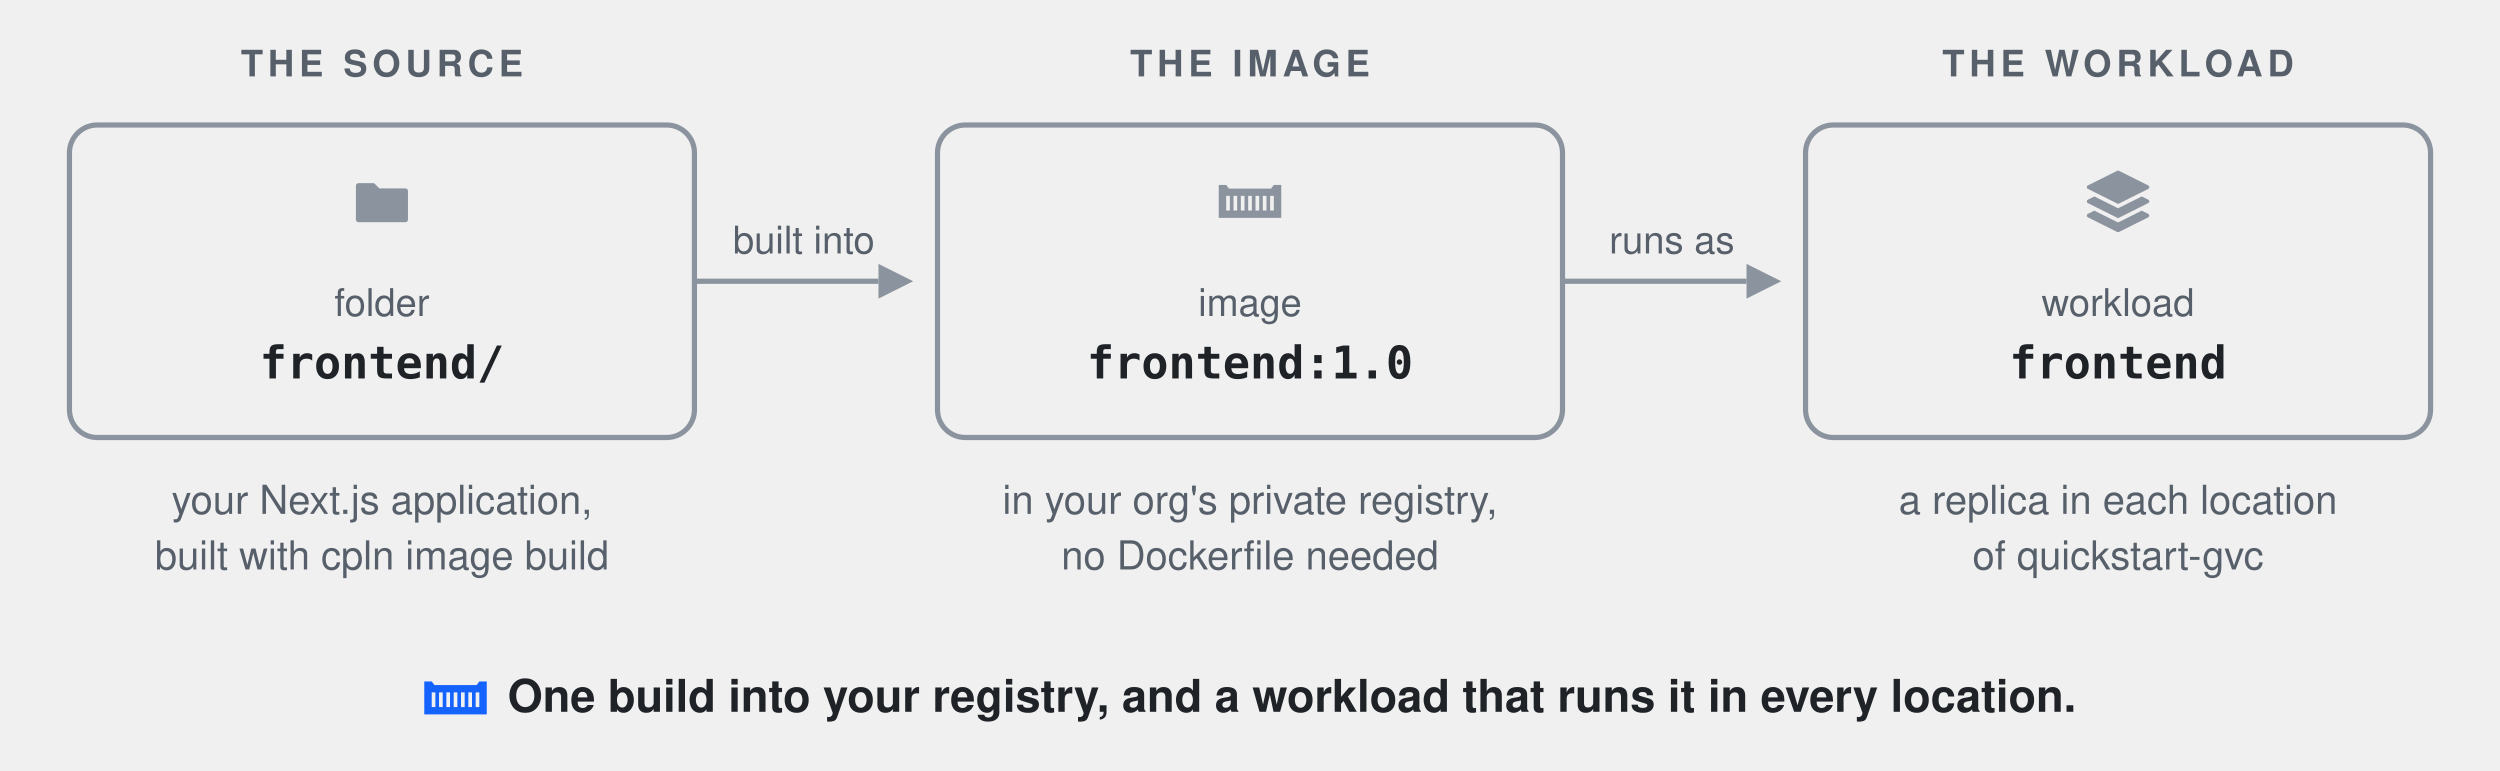
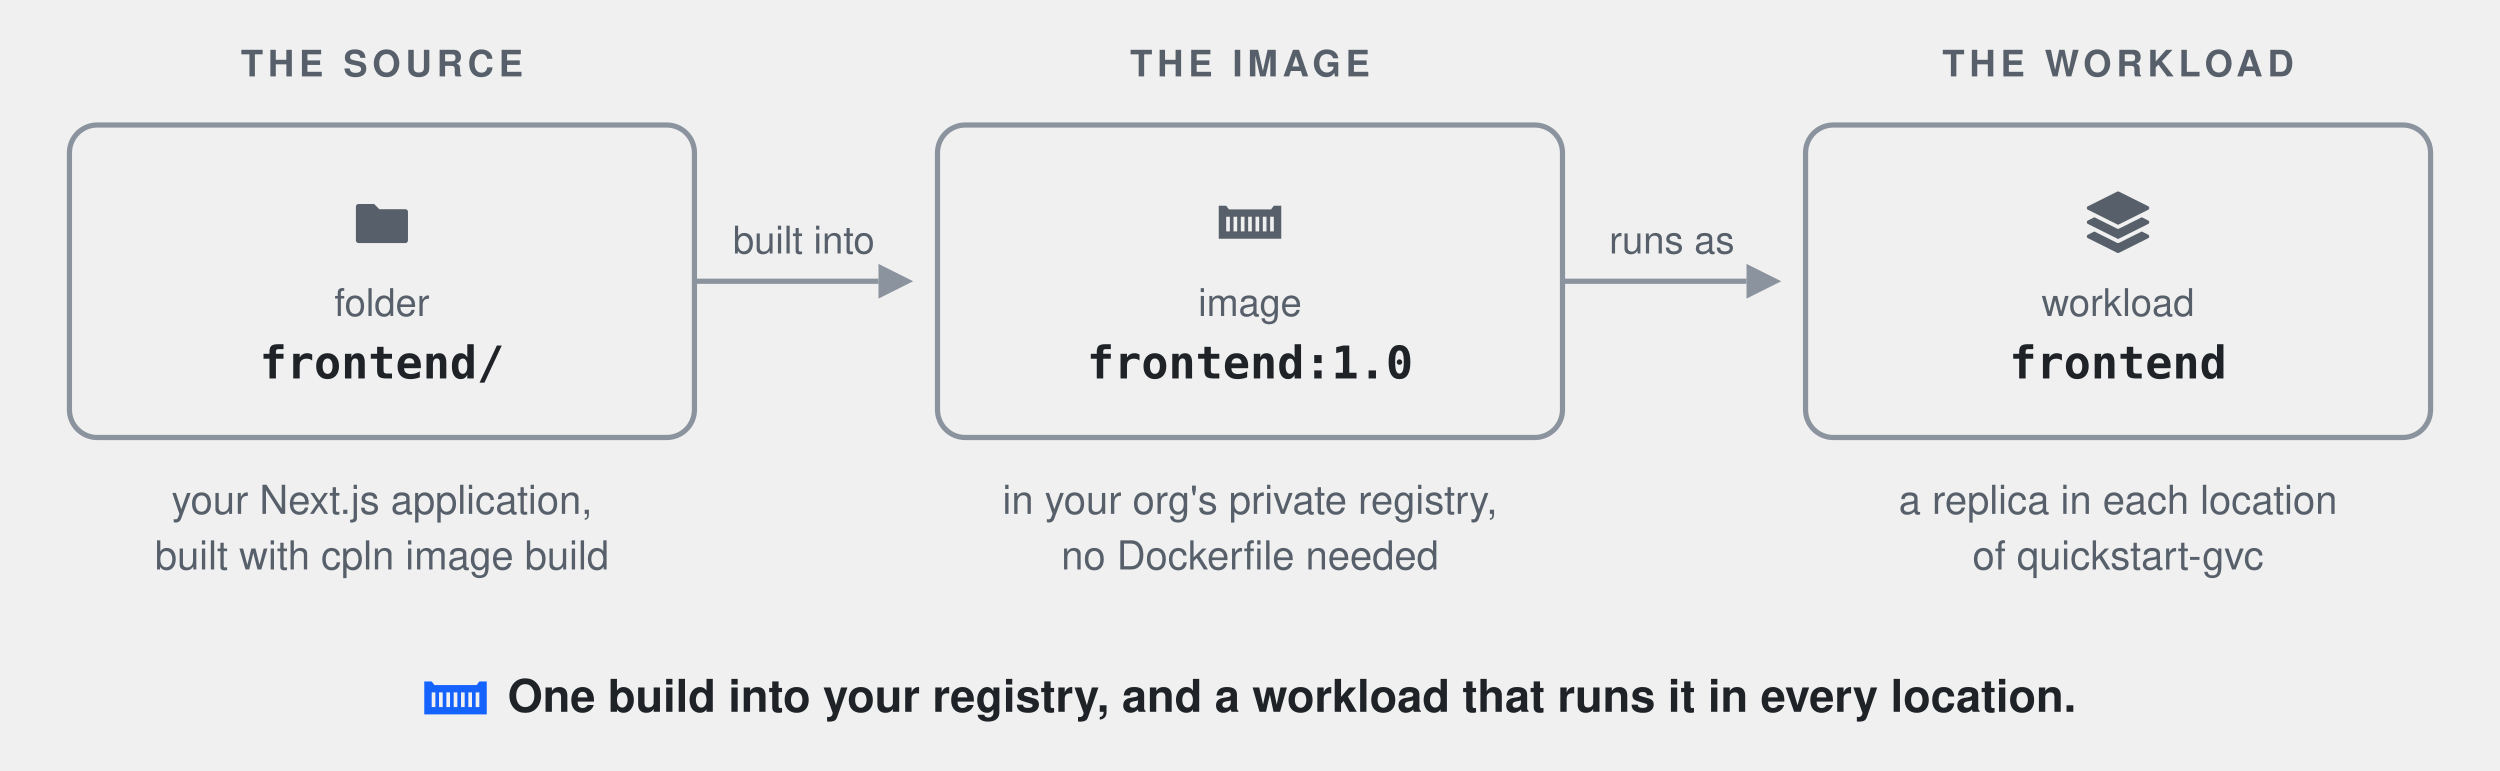
<svg xmlns="http://www.w3.org/2000/svg" viewBox="0 0 720 222" role="img" aria-label="The source folder frontend is built into the image frontend:1.0 in the org's private registry, and the image runs as the workload frontend. One build into your registry, and a workload that runs it in every location.">
  <style>
  .box{fill:none;stroke:#8b949e;stroke-width:1.5}
  .lbl{fill:#57606a;font:600 10.5px ui-sans-serif,-apple-system,"Segoe UI",Helvetica,Arial,sans-serif;letter-spacing:1.4px}
  .kind{fill:#57606a;font:400 11px ui-sans-serif,-apple-system,"Segoe UI",Helvetica,Arial,sans-serif}
  .val{fill:#1f2328;font:600 13px SFMono-Regular,Menlo,Consolas,monospace}
  .vals{fill:#1f2328;font:600 12px SFMono-Regular,Menlo,Consolas,monospace}
  .sub{fill:#57606a;font:400 11.5px ui-sans-serif,-apple-system,"Segoe UI",Helvetica,Arial,sans-serif}
  .sum{fill:#1f2328;font:600 13px ui-sans-serif,-apple-system,"Segoe UI",Helvetica,Arial,sans-serif}
  .chp{fill:#1563ff;font:600 10.5px SFMono-Regular,Menlo,Consolas,monospace}
  .chipbox{fill:none;stroke:#1563ff;stroke-width:1.25}
  .line{stroke:#8b949e;stroke-width:1.5;fill:none}
  .head{fill:#8b949e}
-   .ico{fill:#8b949e}
+   .ico{fill:#57606a}
  .icop{fill:#1563ff}
-   .pulse{stroke:#8b949e;stroke-width:2;fill:none;stroke-linecap:round;stroke-linejoin:round}
+   .pulse{stroke:#57606a;stroke-width:2;fill:none;stroke-linecap:round;stroke-linejoin:round}
  .awsl{fill:#1f2328}
  .badge{fill:#1563ff}
  .badget{fill:#ffffff;font:700 11px ui-sans-serif,-apple-system,"Segoe UI",Helvetica,Arial,sans-serif}
  @media (prefers-color-scheme:dark){
    .box{stroke:#6e7681}
    .lbl,.kind,.sub{fill:#9198a1}
    .val,.vals,.sum{fill:#e6edf3}
    .chp{fill:#64a5ef}
    .chipbox{stroke:#64a5ef}
    .line{stroke:#6e7681}
-     .head,.ico{fill:#6e7681}
-     .pulse{stroke:#6e7681}
+     .head{fill:#6e7681}
+     .ico{fill:#9198a1}
+     .pulse{stroke:#9198a1}
    .icop{fill:#64a5ef}
    .awsl{fill:#e6edf3}
  }
</style>
  <text x="110" y="22" class="lbl" text-anchor="middle">THE SOURCE</text>
  <text x="360" y="22" class="lbl" text-anchor="middle">THE IMAGE</text>
  <text x="610" y="22" class="lbl" text-anchor="middle">THE WORKLOAD</text>
  <rect x="20" y="36" width="180" height="90" rx="8" class="box" />
-   <g class="ico" transform="translate(101.0,49) scale(0.75)">
+   <g class="ico" transform="translate(101.0,55) scale(0.75)">
    <path fill-rule="evenodd" d="M2 6a1 1 0 0 1 1-1h6l2 2h10a1 1 0 0 1 1 1v11a1 1 0 0 1-1 1H3a1 1 0 0 1-1-1z" />
  </g>
  <text x="110.0" y="91" class="kind" text-anchor="middle">folder</text>
  <text x="110.0" y="109" class="val" text-anchor="middle">frontend/</text>
  <path class="line" d="M200 81 H253" />
  <path class="head" d="M263 81 L253 76 L253 86 Z" />
  <text x="231.5" y="73" class="kind" text-anchor="middle">built into</text>
  <rect x="270" y="36" width="180" height="90" rx="8" class="box" />
-   <g class="ico" transform="translate(351.000,49.000) scale(0.035156)">
+   <g class="ico" transform="translate(351.000,55.000) scale(0.035156)">
    <path d="m428.5 151h-345l-22.5-30h-61v270h512v-270h-61zm-337.5 180h-30v-120h30zm60 0h-30v-120h30zm60 0h-30v-120h30zm60 0h-30v-120h30zm60 0h-30v-120h30zm60 0h-30v-120h30zm60 0h-30v-120h30z" />
  </g>
  <text x="360.0" y="91" class="kind" text-anchor="middle">image</text>
  <text x="360.0" y="109" class="val" text-anchor="middle">frontend:1.0</text>
  <path class="line" d="M450 81 H503" />
  <path class="head" d="M513 81 L503 76 L503 86 Z" />
  <text x="481.5" y="73" class="kind" text-anchor="middle">runs as</text>
  <rect x="520" y="36" width="180" height="90" rx="8" class="box" />
-   <g class="ico" transform="translate(601.000,49.000) scale(0.03515)">
+   <g class="ico" transform="translate(601.000,55.000) scale(0.03515)">
    <path d="m263.085 425.468c-2.215 1.108-4.626 1.661-7.038 1.661-2.411 0-4.823-.554-7.038-1.661l-187.143-93.572-53.166 26.583c-11.599 5.8-11.599 22.353 0 28.152l240.309 120.155c4.431 2.215 9.646 2.215 14.076 0l240.309-120.155c11.599-5.8 11.599-22.353 0-28.152l-53.166-26.583z" />
    <path d="m263.085 308.959c-2.215 1.108-4.626 1.661-7.038 1.661-2.411 0-4.823-.554-7.038-1.661l-187.143-93.571-53.166 26.583c-11.599 5.8-11.599 22.353 0 28.152l247.347 123.674 247.347-123.674c11.599-5.8 11.599-22.353 0-28.152l-53.166-26.583z" />
    <path d="m503.394 125.462-240.309-120.155c-4.431-2.215-9.646-2.215-14.076 0l-240.309 120.155c-11.599 5.8-11.599 22.353 0 28.152l247.347 123.674 247.347-123.674c11.6-5.799 11.6-22.352 0-28.152z" />
  </g>
  <text x="610.0" y="91" class="kind" text-anchor="middle">workload</text>
  <text x="610.0" y="109" class="val" text-anchor="middle">frontend</text>
  <text x="110" y="148" class="sub" text-anchor="middle">your Next.js application,</text>
  <text x="110" y="164" class="sub" text-anchor="middle">built with cpln image build</text>
  <text x="360" y="148" class="sub" text-anchor="middle">in your org's private registry,</text>
  <text x="360" y="164" class="sub" text-anchor="middle">no Dockerfile needed</text>
  <text x="610" y="148" class="sub" text-anchor="middle">a replica in each location</text>
  <text x="610" y="164" class="sub" text-anchor="middle">of quickstart-gvc</text>
  <g class="icop" transform="translate(122.190,192.000) scale(0.035156)">
    <path d="m428.5 151h-345l-22.5-30h-61v270h512v-270h-61zm-337.5 180h-30v-120h30zm60 0h-30v-120h30zm60 0h-30v-120h30zm60 0h-30v-120h30zm60 0h-30v-120h30zm60 0h-30v-120h30zm60 0h-30v-120h30z" />
  </g>
  <text id="sum" x="146.19" y="205" class="sum">One build into your registry, and a workload that runs it in every location.</text>
</svg>
